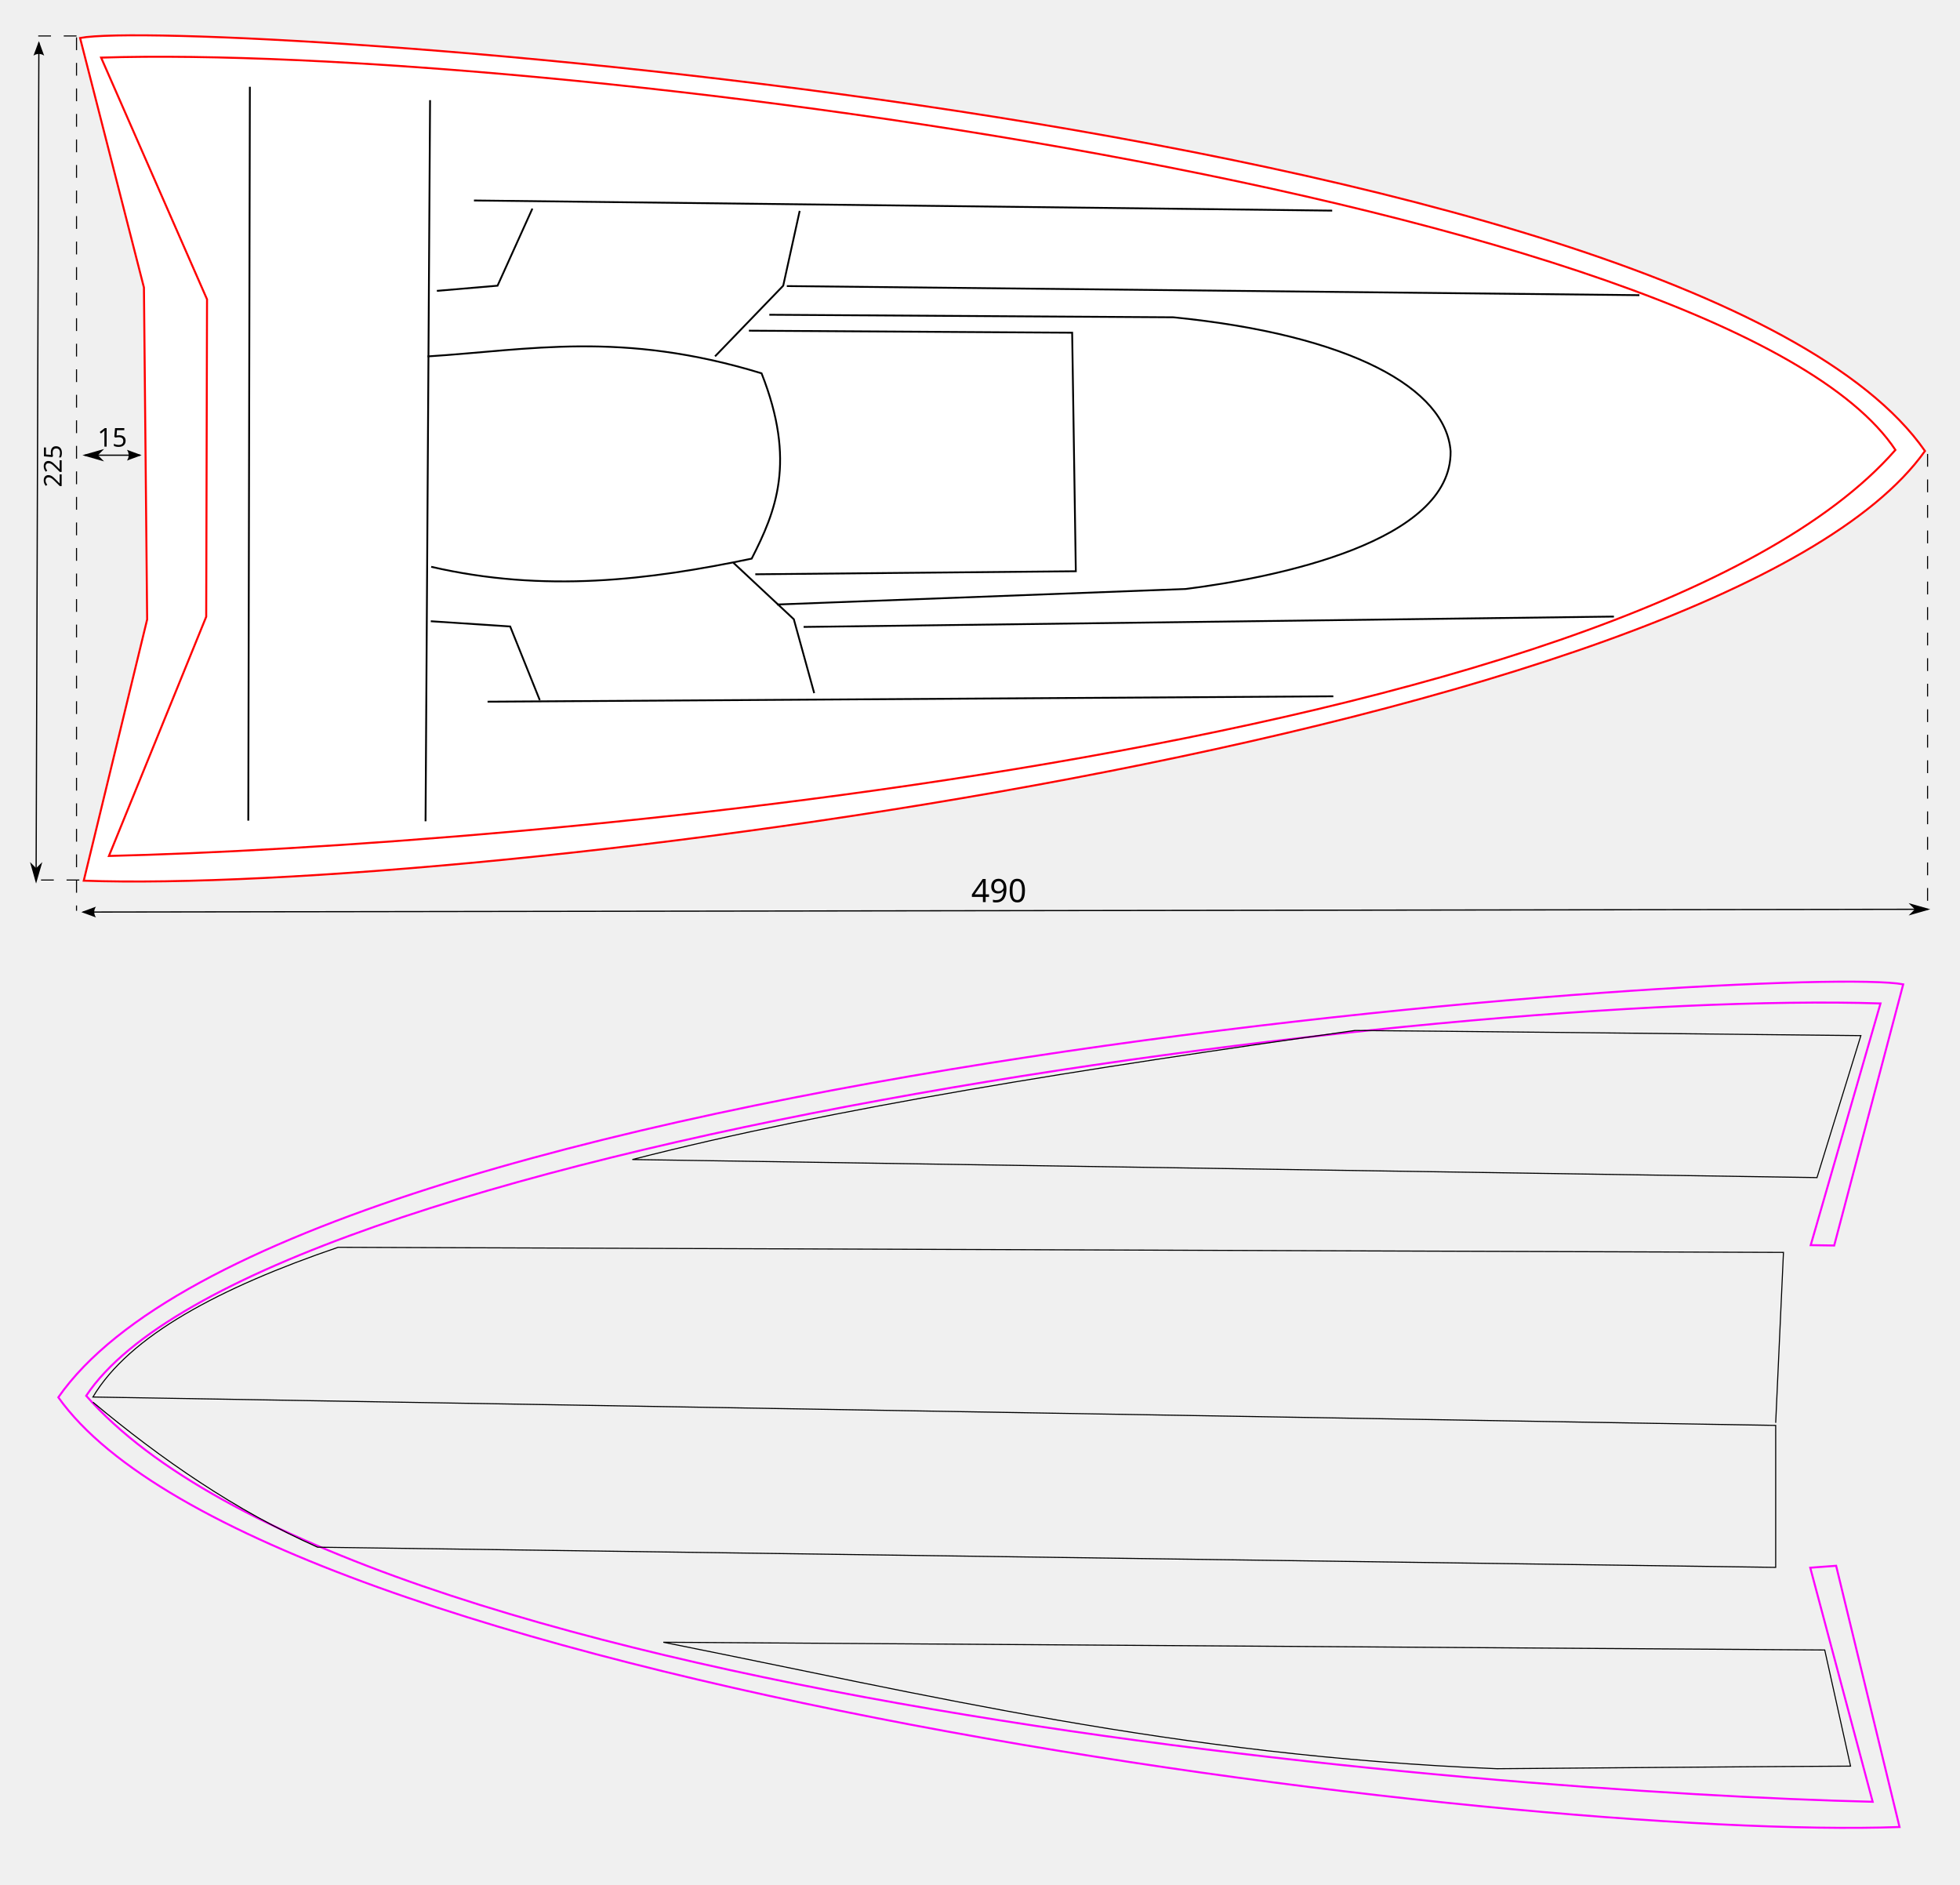
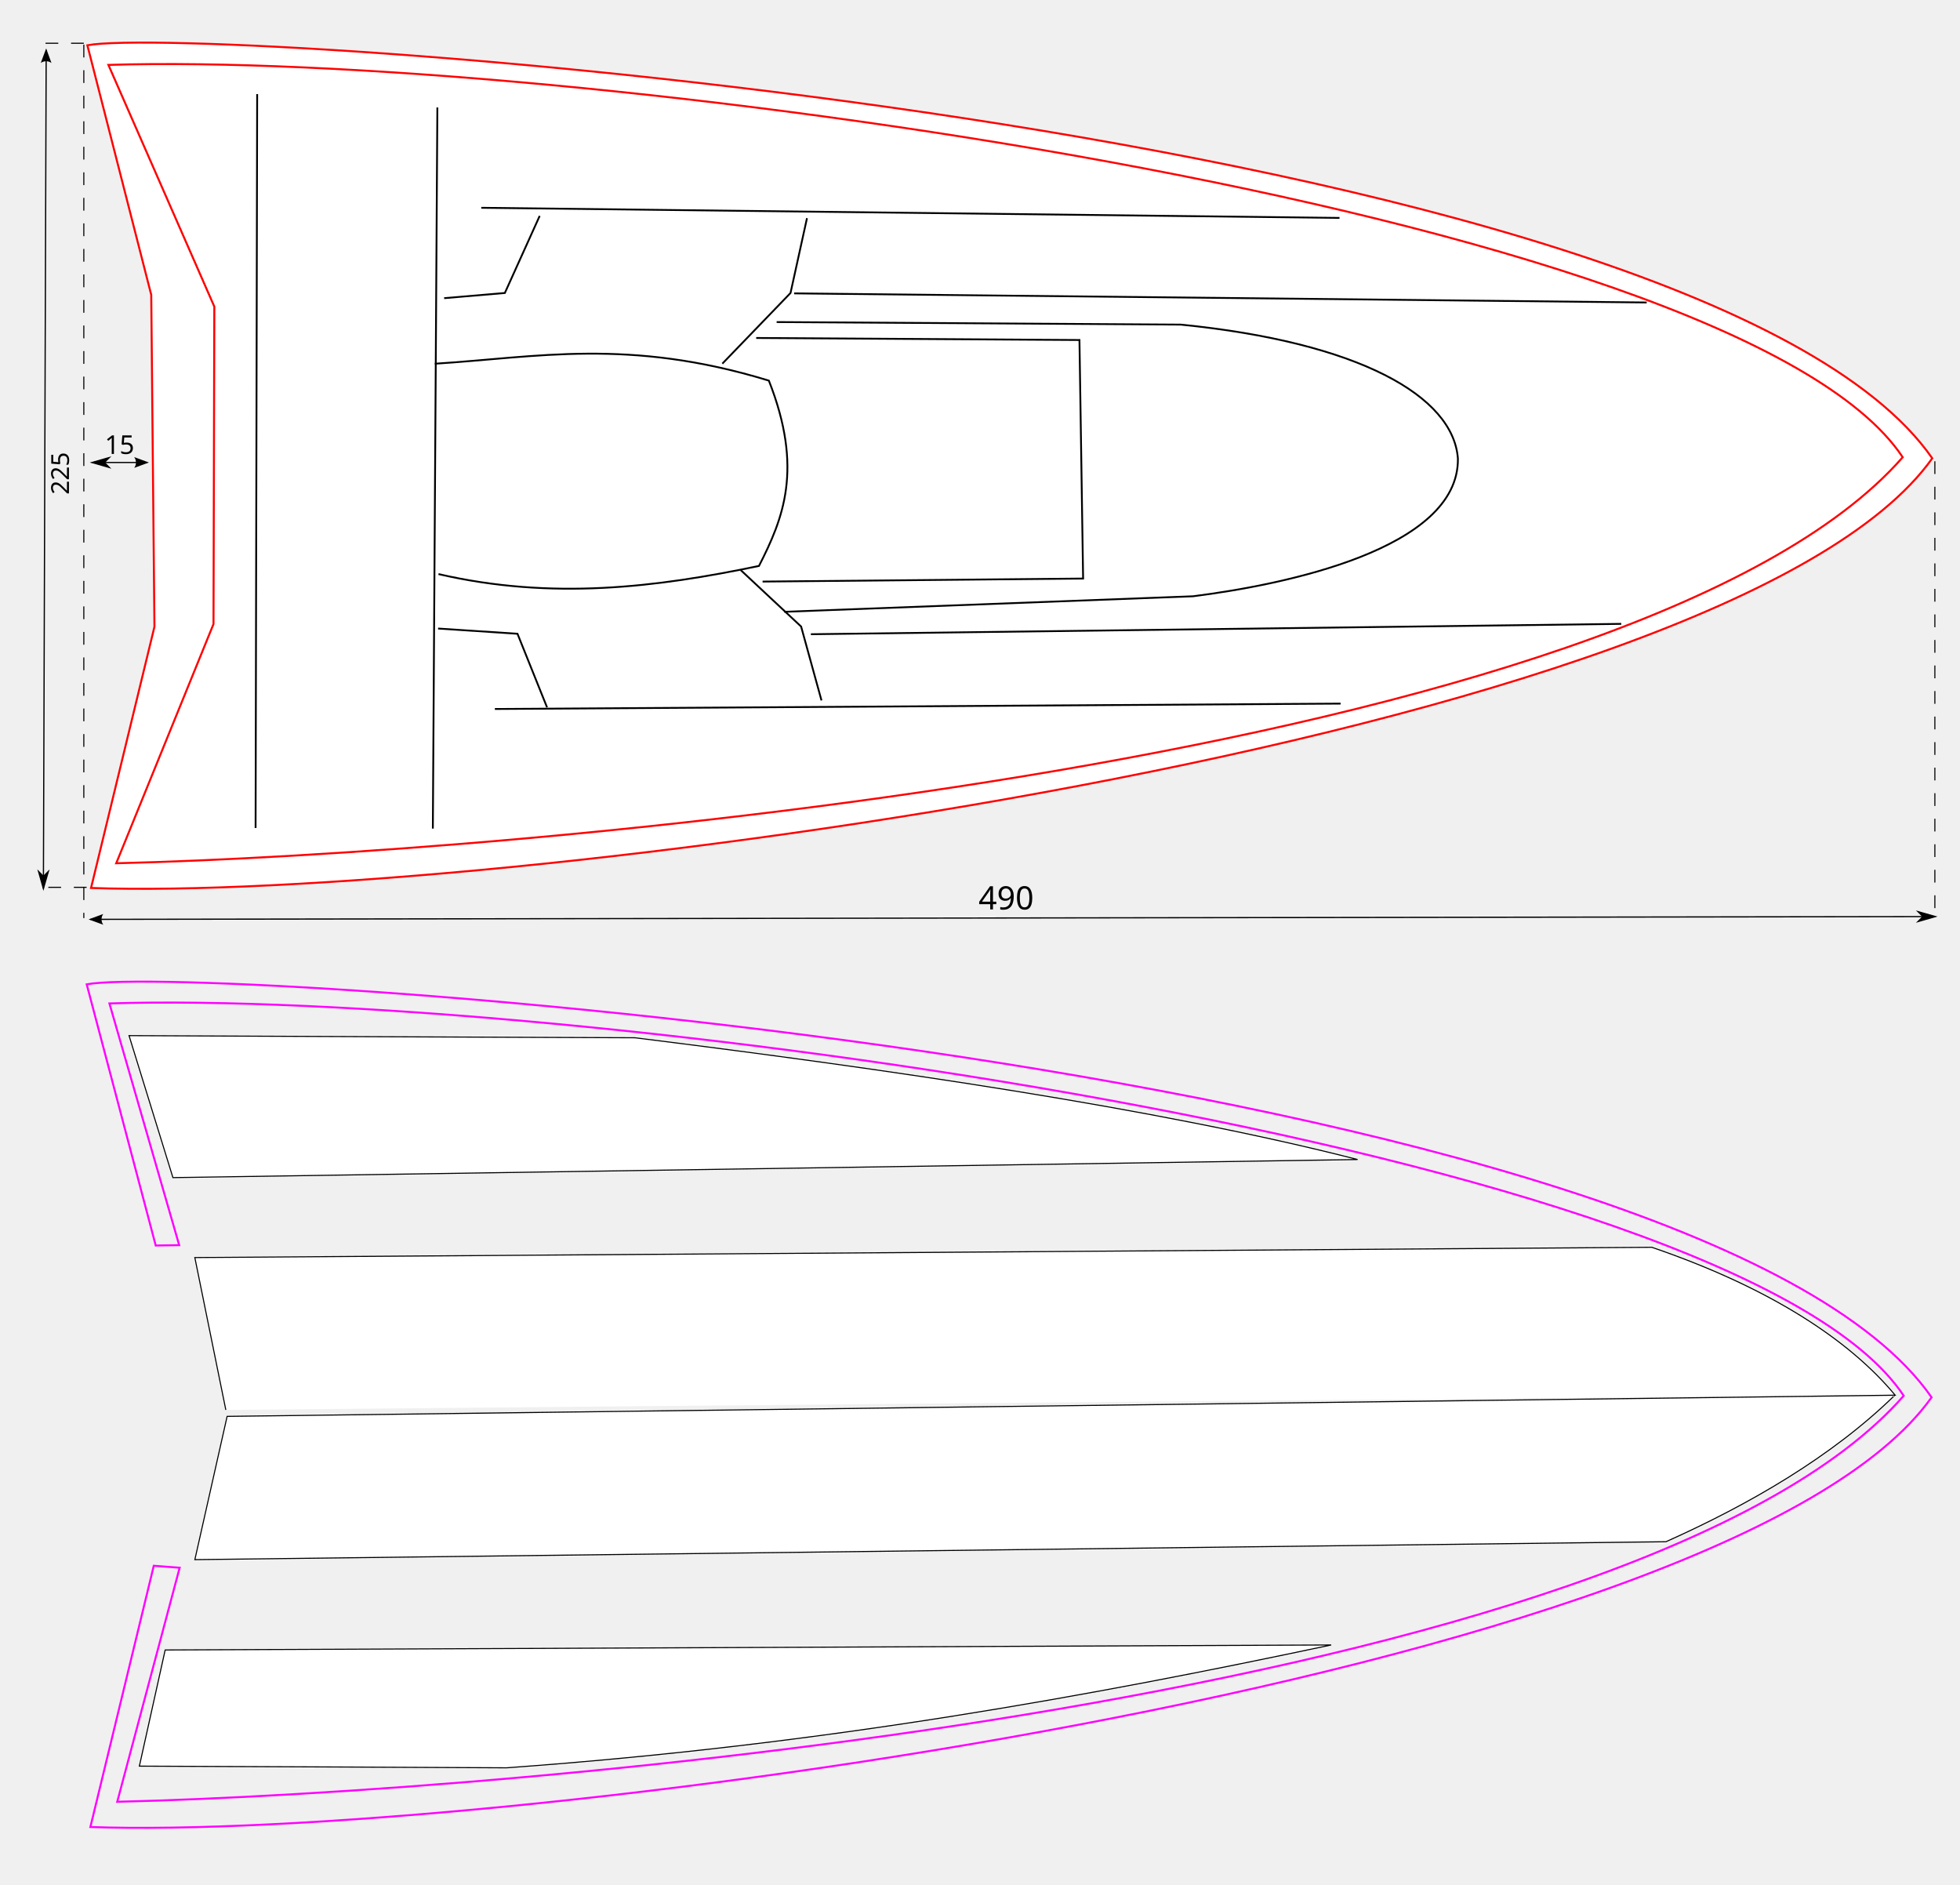
<svg xmlns="http://www.w3.org/2000/svg" width="1842.52" height="1771.653" id="svg2" version="1.1">
  <defs id="defs4">
    <marker orient="auto" refY="0" refX="0" id="Arrow2Lstart" style="overflow:visible">
      <path id="path3842" style="fill-rule:evenodd;stroke-width:0.625;stroke-linejoin:round" d="M 8.719,4.034 -2.207,0.016 8.719,-4.002 c -1.745,2.372 -1.735,5.617 -6e-7,8.035 z" transform="matrix(1.1,0,0,1.1,1.1,0)" />
    </marker>
    <marker orient="auto" refY="0" refX="0" id="Arrow1Lend" style="overflow:visible">
      <path id="path3827" d="M 0,0 5,-5 -12.5,0 5,5 0,0 z" style="fill-rule:evenodd;stroke:#000000;stroke-width:1pt" transform="matrix(-0.8,0,0,-0.8,-10,0)" />
    </marker>
  </defs>
  <g id="layer1" transform="translate(182.2033,843.9288)">
    <g id="g3034" transform="matrix(1.308025,-0.03381397,0.03381397,1.308025,14.4927,-282.3663)">
-       <g id="g3015" transform="translate(-83.22285,-9.570986)">
+       <g id="g3015" transform="translate(-78.11545,-4.19252)">
        <path style="fill:#ffffff;stroke:#ff0000;stroke-width:1.44px;stroke-linecap:butt;stroke-linejoin:miter;stroke-opacity:1" d="M 1318.192,-63.746 C 1156.749,-308.953 80.21,-407.588 0.85,-394.584 L 42.077,-214.183 38.226,24.205 -12.156,210.619 C 263.049,227.708 1166.573,138.155 1318.192,-63.746 z" id="path3015" />
        <path style="fill:none;stroke:#ff0000;stroke-width:1.44px;stroke-linecap:butt;stroke-linejoin:miter;stroke-opacity:1" d="M 1296.988,-65.05 C 1181.618,-248.646 331.82,-381.913 15.591,-380.102 L 87.172,-204.553 80.685,23.36 6.388,193.343 C 288.504,193.861 1100.153,148.161 1296.988,-65.05 z" id="path3017" />
        <path id="path2986" d="M 121.885,-356.394 107.126,170.592" style="fill:none;stroke:#000000;stroke-width:1.306px;stroke-linecap:butt;stroke-linejoin:miter;stroke-opacity:1" />
        <path id="path2988" d="m 234.422,174.329 16.634,-517.772" style="fill:none;stroke:#000000;stroke-width:1.306px;stroke-linecap:butt;stroke-linejoin:miter;stroke-opacity:1" />
        <path id="path2990" d="m 490.821,25.18 293.898,-3.566 c 65.713,-6.609 191.862,-28.865 192.775,-93.896 -2.068,-45.151 -69.197,-85.397 -196.599,-101.424 l -290.16,-9.331" style="fill:none;stroke:#000000;stroke-width:1.306px;stroke-linecap:butt;stroke-linejoin:miter;stroke-opacity:1" />
        <path id="path2992" d="m 475.764,-171.987 232.128,7.465 -1.801,171.364 -230.254,-3.779" style="fill:none;stroke:#000000;stroke-width:1.306px;stroke-linecap:butt;stroke-linejoin:miter;stroke-opacity:1" />
        <path id="path2994" d="m 1115.975,-180.941 -612.145,-22.36" style="fill:none;stroke:#000000;stroke-width:1.306px;stroke-linecap:butt;stroke-linejoin:miter;stroke-opacity:1" />
        <path id="path2996" d="M 1091.735,49.378 509.548,41.771" style="fill:none;stroke:#000000;stroke-width:1.306px;stroke-linecap:butt;stroke-linejoin:miter;stroke-opacity:1" />
        <path id="path2998" d="m 896.927,-247.364 -616.21,-23.217" style="fill:none;stroke:#000000;stroke-width:1.306px;stroke-linecap:butt;stroke-linejoin:miter;stroke-opacity:1" />
        <path id="path3000" d="M 888.713,101.429 281.187,89.587" style="fill:none;stroke:#000000;stroke-width:1.306px;stroke-linecap:butt;stroke-linejoin:miter;stroke-opacity:1" />
        <path style="fill:none;stroke:#000000;stroke-width:1.306px;stroke-linecap:butt;stroke-linejoin:miter;stroke-opacity:1" d="M 515.93,89.506 502.671,36.081 460.296,-5.631" id="path3002" />
        <path style="fill:none;stroke:#000000;stroke-width:1.306px;stroke-linecap:butt;stroke-linejoin:miter;stroke-opacity:1" d="m 514.464,-257.075 -13.215,53.415 -50.28,49.491" id="path3004" />
        <path style="fill:none;stroke:#000000;stroke-width:1.306px;stroke-linecap:butt;stroke-linejoin:miter;stroke-opacity:1" d="m 244.472,-159.464 c 73.345,-2.709 139.54,-15.093 239.595,18.338 23.404,64.173 7.639,99.424 -10.535,132.895 -74.023,13.481 -149.294,20.83 -230.321,-0.093" id="path3006" />
        <path style="fill:none;stroke:#000000;stroke-width:1.306px;stroke-linecap:butt;stroke-linejoin:miter;stroke-opacity:1" d="m 318.701,89.426 -19.877,-53.428 -56.921,-5.235" id="path3008" />
        <path style="fill:none;stroke:#000000;stroke-width:1.306px;stroke-linecap:butt;stroke-linejoin:miter;stroke-opacity:1" d="m 322.527,-263.668 -26.451,54.713 -43.681,2.588" id="path3010" />
        <path id="path3044" d="m -28.828,-391.943 -17.572,602.074" style="fill:none;stroke:#000000;stroke-width:0.87px;stroke-linecap:butt;stroke-linejoin:miter;stroke-opacity:1;marker-start:url(#Arrow2Lstart);marker-end:url(#Arrow1Lend)" />
        <path id="path3818" d="M -13.323,233.15 1311.809,265.399" style="fill:none;stroke:#000000;stroke-width:0.876;stroke-linecap:butt;stroke-linejoin:miter;stroke-miterlimit:4;stroke-opacity:1;stroke-dasharray:none;marker-start:url(#Arrow2Lstart);marker-end:url(#Arrow1Lend)" />
        <path id="path4822" d="m 36.111,-93.862 -39.632,-1.025" style="fill:none;stroke:#000000;stroke-width:0.877px;stroke-linecap:butt;stroke-linejoin:miter;stroke-opacity:1;marker-start:url(#Arrow2Lstart);marker-end:url(#Arrow1Lend)" />
        <path id="path5196" d="M -1.698,-395.101 -17.912,232.105" style="fill:none;stroke:#000000;stroke-width:0.764;stroke-linecap:butt;stroke-linejoin:miter;stroke-miterlimit:4;stroke-opacity:1;stroke-dasharray:9.171, 9.171;stroke-dashoffset:0" />
        <path id="path5198" d="m 1320.002,-61.577 -8.512,329.256" style="fill:none;stroke:#000000;stroke-width:0.764;stroke-linecap:butt;stroke-linejoin:miter;stroke-miterlimit:4;stroke-opacity:1;stroke-dasharray:9.171, 9.171;stroke-dashoffset:0" />
        <path id="path5200" d="m -1.672,-396.104 -28.099,-0.726" style="fill:none;stroke:#000000;stroke-width:0.764;stroke-linecap:butt;stroke-linejoin:miter;stroke-miterlimit:4;stroke-opacity:1;stroke-dasharray:9.171, 9.171;stroke-dashoffset:0" />
        <path id="path5202" d="m -15.334,210.08 -32.113,-0.83" style="fill:none;stroke:#000000;stroke-width:0.764;stroke-linecap:butt;stroke-linejoin:miter;stroke-miterlimit:4;stroke-opacity:1;stroke-dasharray:9.171, 9.171;stroke-dashoffset:0" />
        <text transform="matrix(0.02584254,-0.999666,0.999666,0.02584254,0,0)" id="text5204" y="-22.6" x="71.719" style="font-size:17.78px;font-style:normal;font-weight:normal;line-height:125%;letter-spacing:0px;word-spacing:0px;fill:#000000;fill-opacity:1;stroke:none;font-family:Sans" xml:space="preserve">
          <tspan y="-22.6" x="71.719" id="tspan5206">225</tspan>
        </text>
        <text transform="matrix(0.999666,0.02584254,-0.02584254,0.999666,0,0)" id="text5208" y="226.27" x="630.887" style="font-size:23.157px;font-style:normal;font-weight:normal;line-height:125%;letter-spacing:0px;word-spacing:0px;fill:#000000;fill-opacity:1;stroke:none;font-family:Sans" xml:space="preserve">
          <tspan y="226.27" x="630.887" id="tspan5210">490</tspan>
        </text>
        <text transform="matrix(0.999666,0.02584254,-0.02584254,0.999666,0,0)" id="text5212" y="-100.926" x="3.115" style="font-size:18.627px;font-style:normal;font-weight:normal;line-height:125%;letter-spacing:0px;word-spacing:0px;fill:#000000;fill-opacity:1;stroke:none;font-family:Sans" xml:space="preserve">
          <tspan y="-100.926" x="3.115" id="tspan5214">15</tspan>
        </text>
      </g>
-       <path id="path3017-0" style="fill:none;stroke:#ff00ff;stroke-width:1.44px;stroke-linecap:butt;stroke-linejoin:miter;stroke-opacity:1" d="m 1155.02,495.548 54.416,-186.276 C 1130.854,292.185 50.656,335.066 -123.24,571.604 17.744,781.07 915.434,917.186 1191.155,914.339 l -40.683,-188.769 -18.625,0.911 40.487,169.24 C 890.566,881.663 82.363,794.087 -103.193,570.991 21.509,393.601 877.058,304.419 1192.77,322.566 l -54.604,172.287 z" />
-       <path id="path3116" transform="matrix(0.764001,0.01975032,-0.01975032,0.764001,-139.1849,-432.9191)" style="fill:none;stroke:#000000;stroke-width:1px;stroke-linecap:butt;stroke-linejoin:miter;stroke-opacity:1" d="m 87.345,1317.945 c 64.672,54.011 133.594,101.648 211.171,136.302 l 1370.743,18.978 0,-133.444 L 87.345,1313.092 C 121.611,1255.544 206.091,1210.549 317.839,1172.37 l 1358.725,4.8 -7.305,160.185" />
-       <path id="path3120" transform="matrix(0.764001,0.01975032,-0.01975032,0.764001,-139.1849,-432.9191)" style="fill:none;stroke:#000000;stroke-width:1px;stroke-linecap:butt;stroke-linejoin:miter;stroke-opacity:1" d="m 1273.78,968.565 c 24.262,0 475.545,4.853 475.545,4.853 l -41.246,133.444 -1113.648,-16.984 c 189.535,-48.597 425.41,-85.529 679.35,-121.312 z" />
-       <path id="path3124" transform="matrix(0.764001,0.01975032,-0.01975032,0.764001,-139.1849,-432.9191)" style="fill:none;stroke:#000000;stroke-width:1px;stroke-linecap:butt;stroke-linejoin:miter;stroke-opacity:1" d="m 623.546,1543.586 1091.812,7.279 24.262,109.181 c -33.967,0 -332.396,2.426 -332.396,2.426 -302.341,-12.219 -536.672,-69.778 -783.678,-118.886 z" />
+       <g id="g3129" transform="matrix(-0.9986643,-0.05166781,-0.05166781,0.9986643,1128.617,29.17607)">
+         <path d="m 1155.02,495.548 54.416,-186.276 C 1130.854,292.185 50.656,335.066 -123.24,571.604 17.744,781.07 915.434,917.186 1191.155,914.339 l -40.683,-188.769 -18.625,0.911 40.487,169.24 C 890.566,881.663 82.363,794.087 -103.193,570.991 21.509,393.601 877.058,304.419 1192.77,322.566 l -54.604,172.287 z" style="fill:none;stroke:#ff00ff;stroke-width:1.44px;stroke-linecap:butt;stroke-linejoin:miter;stroke-opacity:1" id="path3017-0" />
+         <path d="m 89.061,1311.082 c 59.525,58.301 137.883,103.364 215.46,138.018 L 1687.456,1465.946 1657.128,1331.289 89.061,1311.377 C 131.905,1259.833 206.091,1210.549 317.839,1172.37 l 1369.643,9.653 -29.141,143.201" style="fill:#ffffff;stroke:#000000;stroke-width:1px;stroke-linecap:butt;stroke-linejoin:miter;stroke-opacity:1" transform="matrix(0.764001,0.01975032,-0.01975032,0.764001,-139.1849,-432.9191)" id="path3116" />
+         <path d="m 1273.78,975.428 c 24.262,0 475.545,-2.01 475.545,-2.01 l -41.246,133.444 -1113.648,-16.984 c 189.535,-48.597 446.855,-85.529 679.35,-114.45 z" style="fill:#ffffff;stroke:#000000;stroke-width:1px;stroke-linecap:butt;stroke-linejoin:miter;stroke-opacity:1" transform="matrix(0.764001,0.01975032,-0.01975032,0.764001,-139.1849,-432.9191)" id="path3120" />
+         <path d="m 619.257,1546.159 1096.101,4.705 24.262,109.181 c -33.967,0 -345.263,1.569 -345.263,1.569 -300.626,-21.654 -551.255,-68.062 -775.1,-115.455 z" style="fill:#ffffff;stroke:#000000;stroke-width:1px;stroke-linecap:butt;stroke-linejoin:miter;stroke-opacity:1" transform="matrix(0.764001,0.01975032,-0.01975032,0.764001,-139.1849,-432.9191)" id="path3124" />
+       </g>
    </g>
  </g>
</svg>
